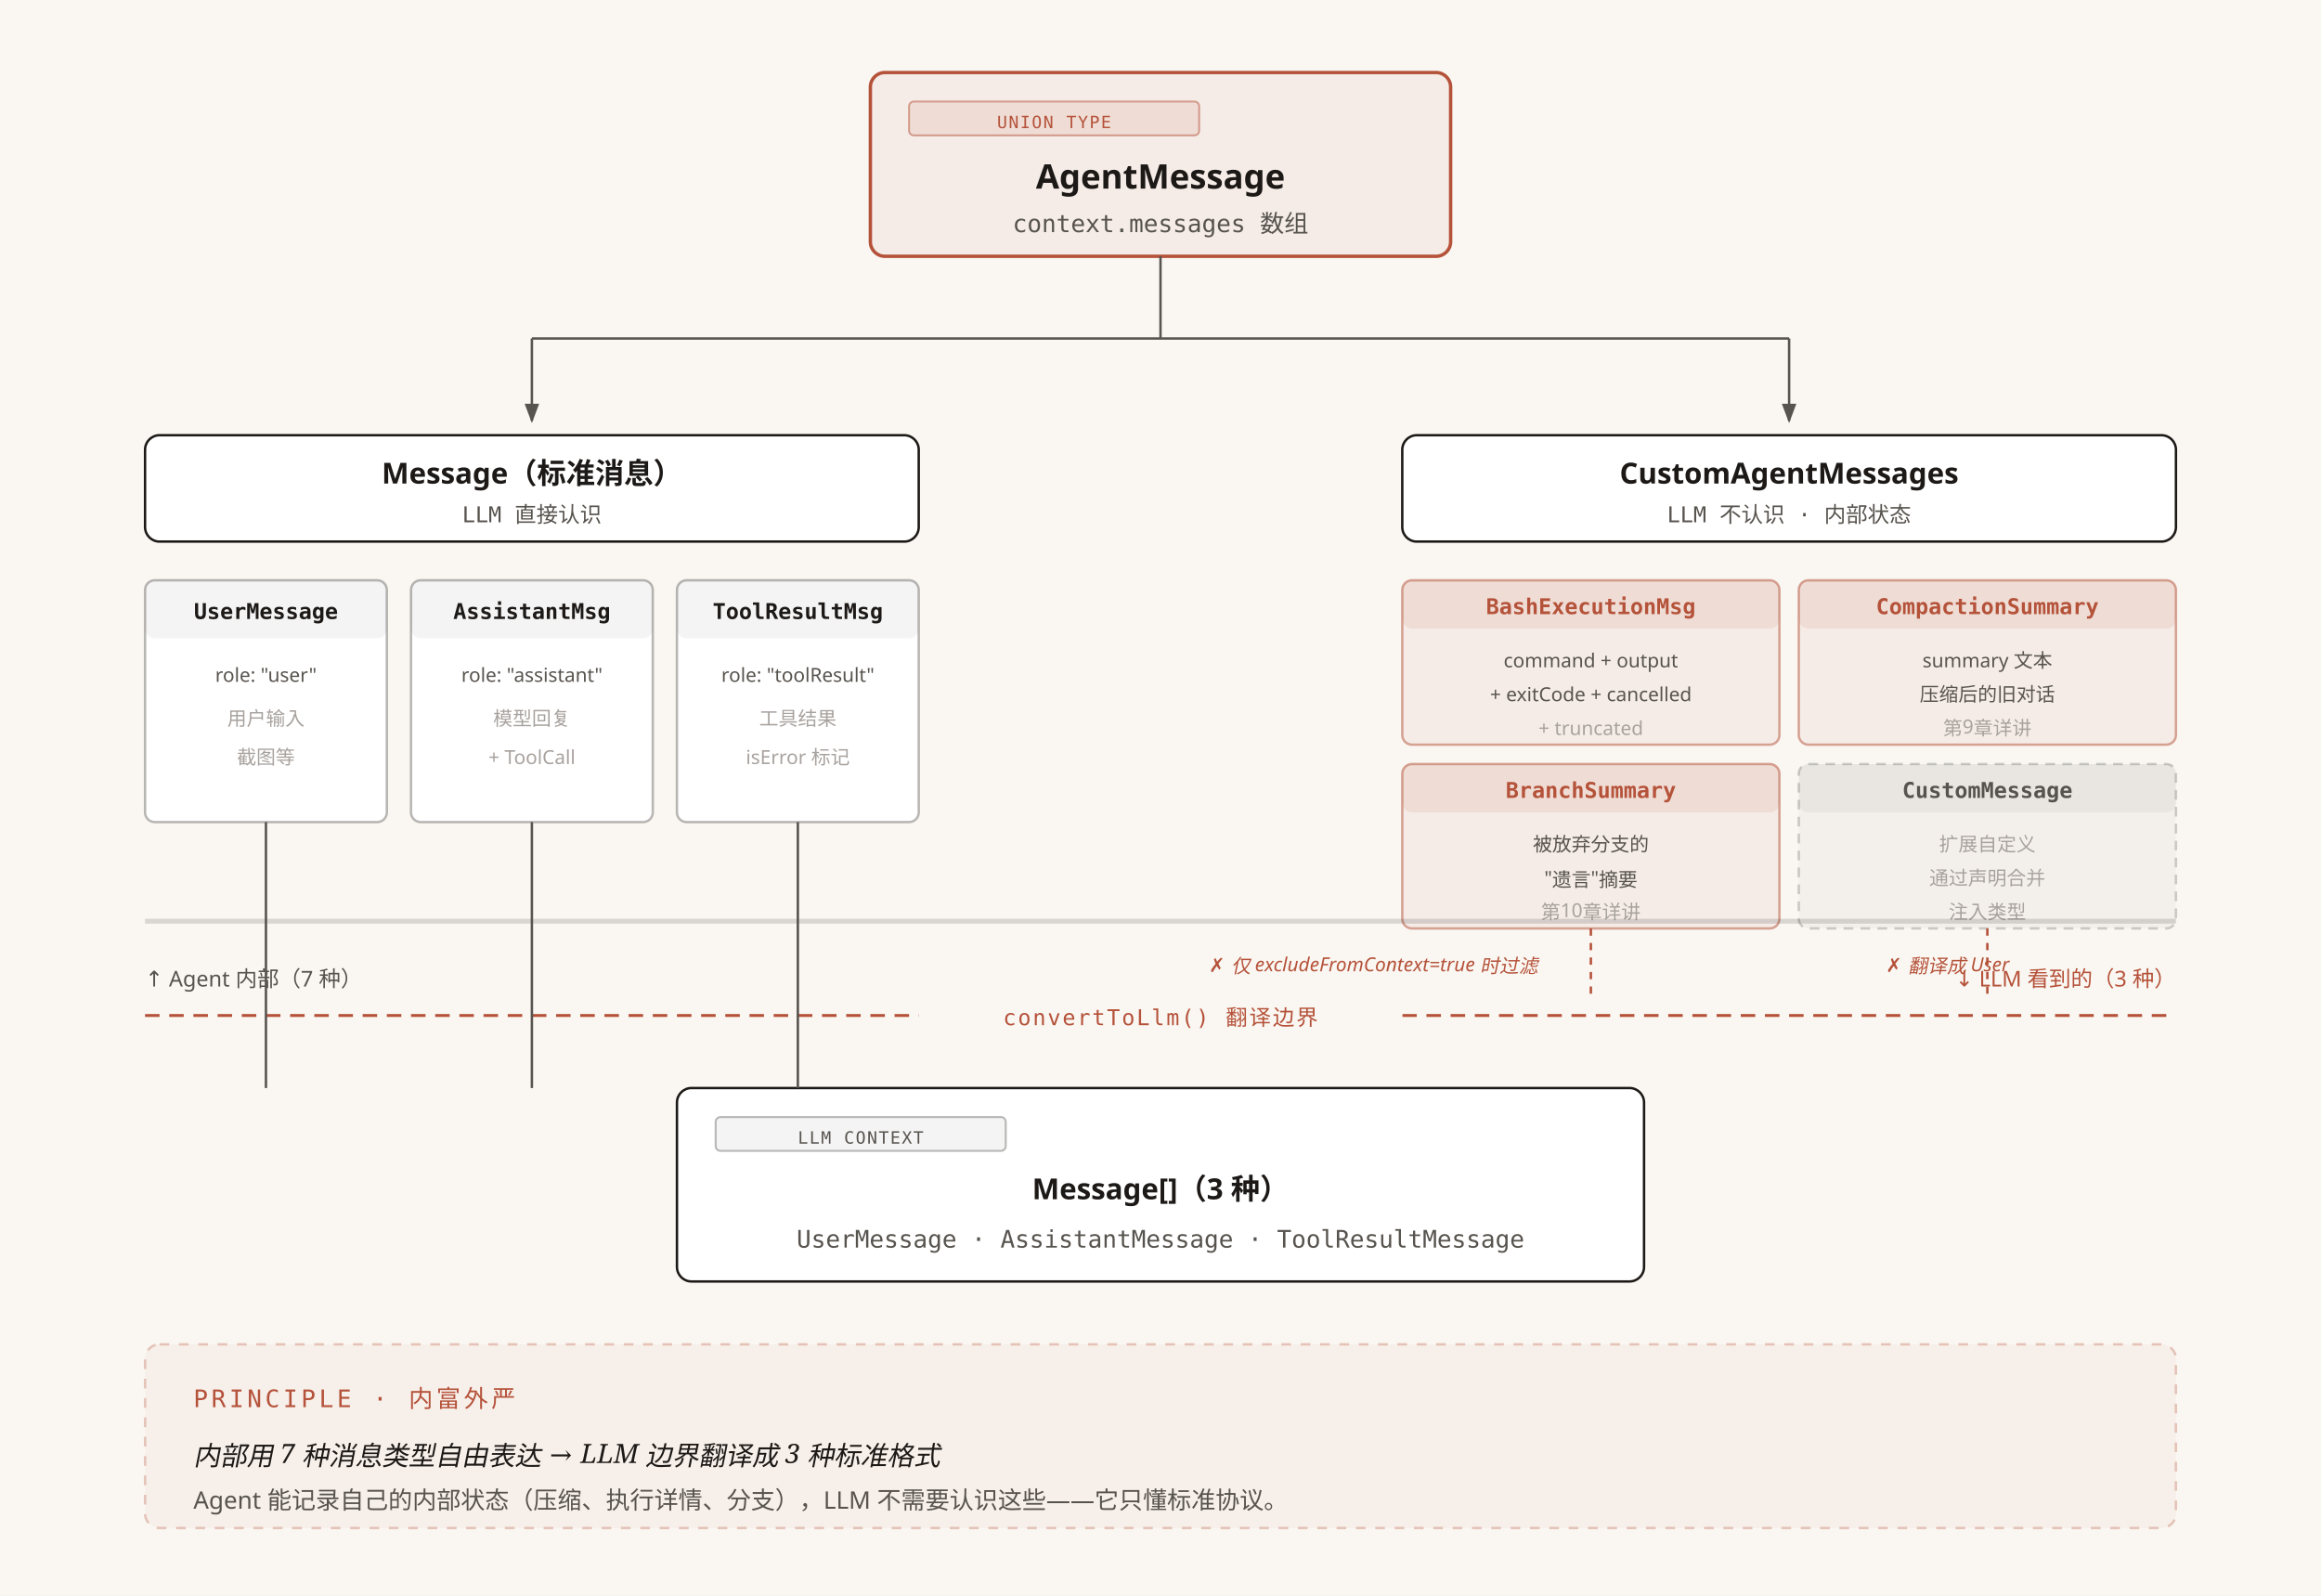
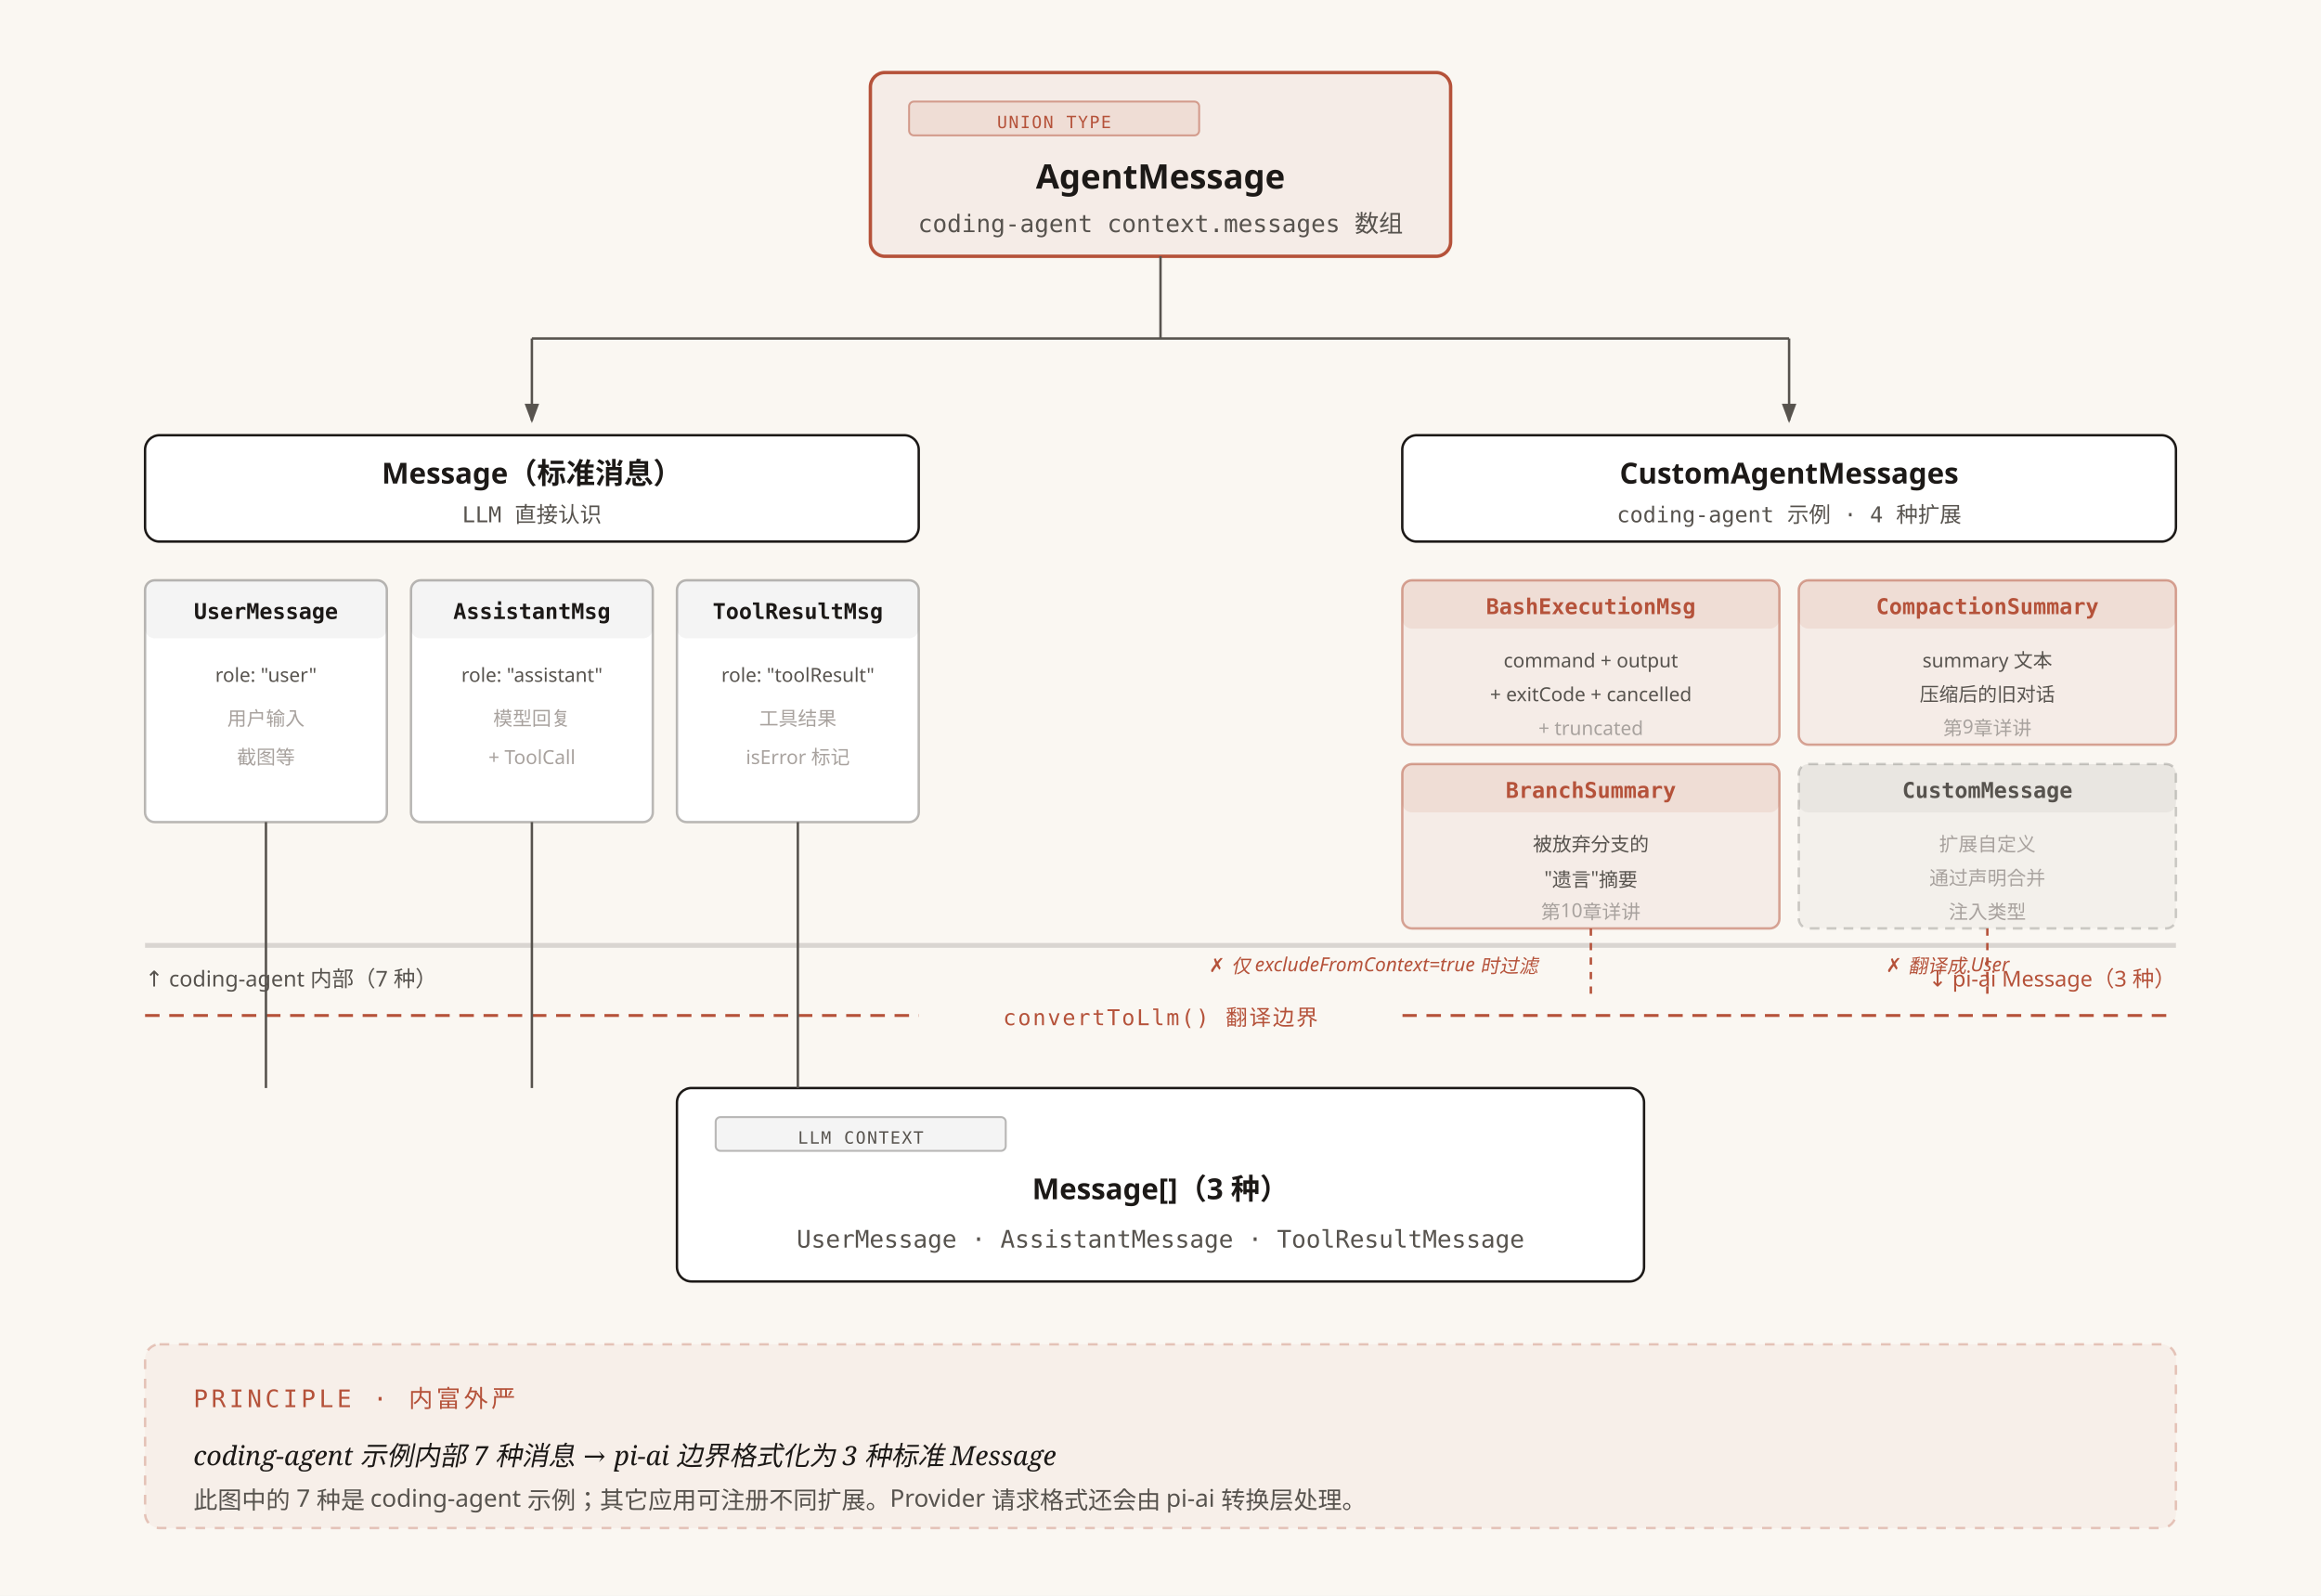
<svg xmlns="http://www.w3.org/2000/svg" viewBox="0 0 960 660">
  <defs>
    <marker id="arrow" markerWidth="8" markerHeight="6" refX="7" refY="3" orient="auto">
      <polygon points="0 0, 8 3, 0 6" fill="#57534e" />
    </marker>
    <marker id="arrow-accent" markerWidth="8" markerHeight="6" refX="7" refY="3" orient="auto">
      <polygon points="0 0, 8 3, 0 6" fill="#b5523a" />
    </marker>
  </defs>
  <rect width="960" height="660" fill="#faf7f2" />
  <rect x="360" y="30" width="240" height="76" rx="6" fill="rgba(181,82,58,0.06)" stroke="#b5523a" stroke-width="1.4" />
  <rect x="376" y="42" width="120" height="14" rx="2" fill="rgba(181,82,58,0.10)" stroke="rgba(181,82,58,0.50)" stroke-width="0.8" />
  <text x="436" y="53" fill="#b5523a" font-size="7" font-family="'Geist Mono', monospace" text-anchor="middle" letter-spacing="0.08em">UNION TYPE</text>
  <text x="480" y="78" fill="#1c1917" font-size="14" font-weight="600" font-family="'Geist', sans-serif" text-anchor="middle">AgentMessage</text>
-   <text x="480" y="96" fill="#57534e" font-size="10" font-family="'Geist Mono', monospace" text-anchor="middle">context.messages 数组</text>
+   <text x="480" y="96" fill="#57534e" font-size="10" font-family="'Geist Mono', monospace" text-anchor="middle">coding-agent context.messages 数组</text>
  <line x1="480" y1="106" x2="480" y2="140" stroke="#57534e" stroke-width="1" />
  <line x1="220" y1="140" x2="740" y2="140" stroke="#57534e" stroke-width="1" />
  <line x1="220" y1="140" x2="220" y2="174" stroke="#57534e" stroke-width="1" marker-end="url(#arrow)" />
  <line x1="740" y1="140" x2="740" y2="174" stroke="#57534e" stroke-width="1" marker-end="url(#arrow)" />
  <rect x="60" y="180" width="320" height="44" rx="6" fill="#ffffff" stroke="#1c1917" stroke-width="1" />
  <text x="220" y="200" fill="#1c1917" font-size="12" font-weight="600" font-family="'Geist', sans-serif" text-anchor="middle">Message（标准消息）</text>
  <text x="220" y="216" fill="#57534e" font-size="9" font-family="'Geist Mono', monospace" text-anchor="middle">LLM 直接认识</text>
  <g>
    <rect x="60" y="240" width="100" height="100" rx="4" fill="#ffffff" stroke="rgba(28,25,23,0.30)" stroke-width="1" />
    <rect x="60" y="240" width="100" height="24" rx="4" fill="rgba(28,25,23,0.05)" />
    <text x="110" y="256" fill="#1c1917" font-size="9" font-weight="600" font-family="'Geist Mono', monospace" text-anchor="middle">UserMessage</text>
    <text x="110" y="282" fill="#57534e" font-size="8" font-family="'Geist', sans-serif" text-anchor="middle">role: "user"</text>
    <text x="110" y="300" fill="#a8a29e" font-size="8" font-family="'Geist', sans-serif" text-anchor="middle">用户输入</text>
    <text x="110" y="316" fill="#a8a29e" font-size="8" font-family="'Geist', sans-serif" text-anchor="middle">截图等</text>
  </g>
  <g>
    <rect x="170" y="240" width="100" height="100" rx="4" fill="#ffffff" stroke="rgba(28,25,23,0.30)" stroke-width="1" />
    <rect x="170" y="240" width="100" height="24" rx="4" fill="rgba(28,25,23,0.05)" />
    <text x="220" y="256" fill="#1c1917" font-size="9" font-weight="600" font-family="'Geist Mono', monospace" text-anchor="middle">AssistantMsg</text>
    <text x="220" y="282" fill="#57534e" font-size="8" font-family="'Geist', sans-serif" text-anchor="middle">role: "assistant"</text>
    <text x="220" y="300" fill="#a8a29e" font-size="8" font-family="'Geist', sans-serif" text-anchor="middle">模型回复</text>
    <text x="220" y="316" fill="#a8a29e" font-size="8" font-family="'Geist', sans-serif" text-anchor="middle">+ ToolCall</text>
  </g>
  <g>
    <rect x="280" y="240" width="100" height="100" rx="4" fill="#ffffff" stroke="rgba(28,25,23,0.30)" stroke-width="1" />
    <rect x="280" y="240" width="100" height="24" rx="4" fill="rgba(28,25,23,0.05)" />
    <text x="330" y="256" fill="#1c1917" font-size="9" font-weight="600" font-family="'Geist Mono', monospace" text-anchor="middle">ToolResultMsg</text>
    <text x="330" y="282" fill="#57534e" font-size="8" font-family="'Geist', sans-serif" text-anchor="middle">role: "toolResult"</text>
    <text x="330" y="300" fill="#a8a29e" font-size="8" font-family="'Geist', sans-serif" text-anchor="middle">工具结果</text>
    <text x="330" y="316" fill="#a8a29e" font-size="8" font-family="'Geist', sans-serif" text-anchor="middle">isError 标记</text>
  </g>
  <rect x="580" y="180" width="320" height="44" rx="6" fill="#ffffff" stroke="#1c1917" stroke-width="1" />
  <text x="740" y="200" fill="#1c1917" font-size="12" font-weight="600" font-family="'Geist', sans-serif" text-anchor="middle">CustomAgentMessages</text>
-   <text x="740" y="216" fill="#57534e" font-size="9" font-family="'Geist Mono', monospace" text-anchor="middle">LLM 不认识 · 内部状态</text>
+   <text x="740" y="216" fill="#57534e" font-size="9" font-family="'Geist Mono', monospace" text-anchor="middle">coding-agent 示例 · 4 种扩展</text>
  <g>
    <rect x="580" y="240" width="156" height="68" rx="4" fill="rgba(181,82,58,0.06)" stroke="rgba(181,82,58,0.50)" stroke-width="1" />
    <rect x="580" y="240" width="156" height="20" rx="4" fill="rgba(181,82,58,0.10)" />
    <text x="658" y="254" fill="#b5523a" font-size="9" font-weight="600" font-family="'Geist Mono', monospace" text-anchor="middle">BashExecutionMsg</text>
    <text x="658" y="276" fill="#57534e" font-size="8" font-family="'Geist', sans-serif" text-anchor="middle">command + output</text>
    <text x="658" y="290" fill="#57534e" font-size="8" font-family="'Geist', sans-serif" text-anchor="middle">+ exitCode + cancelled</text>
    <text x="658" y="304" fill="#a8a29e" font-size="8" font-family="'Geist', sans-serif" text-anchor="middle">+ truncated</text>
  </g>
  <g>
    <rect x="744" y="240" width="156" height="68" rx="4" fill="rgba(181,82,58,0.06)" stroke="rgba(181,82,58,0.50)" stroke-width="1" />
    <rect x="744" y="240" width="156" height="20" rx="4" fill="rgba(181,82,58,0.10)" />
    <text x="822" y="254" fill="#b5523a" font-size="9" font-weight="600" font-family="'Geist Mono', monospace" text-anchor="middle">CompactionSummary</text>
    <text x="822" y="276" fill="#57534e" font-size="8" font-family="'Geist', sans-serif" text-anchor="middle">summary 文本</text>
    <text x="822" y="290" fill="#57534e" font-size="8" font-family="'Geist', sans-serif" text-anchor="middle">压缩后的旧对话</text>
    <text x="822" y="304" fill="#a8a29e" font-size="8" font-family="'Geist', sans-serif" text-anchor="middle">第9章详讲</text>
  </g>
  <g>
    <rect x="580" y="316" width="156" height="68" rx="4" fill="rgba(181,82,58,0.06)" stroke="rgba(181,82,58,0.50)" stroke-width="1" />
    <rect x="580" y="316" width="156" height="20" rx="4" fill="rgba(181,82,58,0.10)" />
    <text x="658" y="330" fill="#b5523a" font-size="9" font-weight="600" font-family="'Geist Mono', monospace" text-anchor="middle">BranchSummary</text>
    <text x="658" y="352" fill="#57534e" font-size="8" font-family="'Geist', sans-serif" text-anchor="middle">被放弃分支的</text>
    <text x="658" y="366" fill="#57534e" font-size="8" font-family="'Geist', sans-serif" text-anchor="middle">"遗言"摘要</text>
    <text x="658" y="380" fill="#a8a29e" font-size="8" font-family="'Geist', sans-serif" text-anchor="middle">第10章详讲</text>
  </g>
  <g>
    <rect x="744" y="316" width="156" height="68" rx="4" fill="rgba(28,25,23,0.03)" stroke="rgba(28,25,23,0.20)" stroke-width="1" stroke-dasharray="4,3" />
    <rect x="744" y="316" width="156" height="20" rx="4" fill="rgba(28,25,23,0.05)" />
    <text x="822" y="330" fill="#57534e" font-size="9" font-weight="600" font-family="'Geist Mono', monospace" text-anchor="middle">CustomMessage</text>
    <text x="822" y="352" fill="#a8a29e" font-size="8" font-family="'Geist', sans-serif" text-anchor="middle">扩展自定义</text>
    <text x="822" y="366" fill="#a8a29e" font-size="8" font-family="'Geist', sans-serif" text-anchor="middle">通过声明合并</text>
    <text x="822" y="380" fill="#a8a29e" font-size="8" font-family="'Geist', sans-serif" text-anchor="middle">注入类型</text>
  </g>
-   <rect x="60" y="380" width="840" height="2" fill="rgba(28,25,23,0.15)" />
+   <rect x="60" y="390" width="840" height="2" fill="rgba(28,25,23,0.15)" />
  <line x1="60" y1="420" x2="900" y2="420" stroke="#b5523a" stroke-width="1.2" stroke-dasharray="6,4" />
  <rect x="380" y="412" width="200" height="16" rx="2" fill="#faf7f2" />
  <text x="480" y="424" fill="#b5523a" font-size="9" font-family="'Geist Mono', monospace" text-anchor="middle" letter-spacing="0.08em">convertToLlm() 翻译边界</text>
-   <text x="60" y="408" fill="#57534e" font-size="9" font-family="'Geist', sans-serif">↑ Agent 内部（7 种）</text>
-   <text x="900" y="408" fill="#b5523a" font-size="9" font-family="'Geist', sans-serif" text-anchor="end">↓ LLM 看到的（3 种）</text>
+   <text x="60" y="408" fill="#57534e" font-size="9" font-family="'Geist', sans-serif">↑ coding-agent 内部（7 种）</text>
+   <text x="900" y="408" fill="#b5523a" font-size="9" font-family="'Geist', sans-serif" text-anchor="end">↓ pi-ai Message（3 种）</text>
  <rect x="280" y="450" width="400" height="80" rx="6" fill="#ffffff" stroke="#1c1917" stroke-width="1" />
  <rect x="296" y="462" width="120" height="14" rx="2" fill="rgba(28,25,23,0.05)" stroke="rgba(28,25,23,0.30)" stroke-width="0.8" />
  <text x="356" y="473" fill="#57534e" font-size="7" font-family="'Geist Mono', monospace" text-anchor="middle" letter-spacing="0.08em">LLM CONTEXT</text>
  <text x="480" y="496" fill="#1c1917" font-size="12" font-weight="600" font-family="'Geist', sans-serif" text-anchor="middle">Message[]（3 种）</text>
  <text x="480" y="516" fill="#57534e" font-size="10" font-family="'Geist Mono', monospace" text-anchor="middle">UserMessage · AssistantMessage · ToolResultMessage</text>
  <line x1="110" y1="340" x2="110" y2="450" stroke="#57534e" stroke-width="1" />
  <line x1="220" y1="340" x2="220" y2="450" stroke="#57534e" stroke-width="1" />
  <line x1="330" y1="340" x2="330" y2="450" stroke="#57534e" stroke-width="1" />
  <line x1="658" y1="384" x2="658" y2="412" stroke="#b5523a" stroke-width="1" stroke-dasharray="3,3" />
  <text x="500" y="402" fill="#b5523a" font-size="8" font-family="'Geist', sans-serif" font-style="italic">✗ 仅 excludeFromContext=true 时过滤</text>
  <line x1="822" y1="384" x2="822" y2="412" stroke="#b5523a" stroke-width="1" stroke-dasharray="3,3" />
  <text x="780" y="402" fill="#b5523a" font-size="8" font-family="'Geist', sans-serif" font-style="italic">✗ 翻译成 User</text>
  <rect x="60" y="556" width="840" height="76" rx="6" fill="rgba(181,82,58,0.05)" stroke="rgba(181,82,58,0.30)" stroke-width="1" stroke-dasharray="4,4" />
  <text x="80" y="582" fill="#b5523a" font-size="10" font-family="'Geist Mono', monospace" letter-spacing="0.14em">PRINCIPLE · 内富外严</text>
  <text x="80" y="606" fill="#1c1917" font-size="11" font-family="'Instrument Serif', 'Source Han Serif SC', serif" font-style="italic">
-       内部用 7 种消息类型自由表达 → LLM 边界翻译成 3 种标准格式
+       coding-agent 示例内部 7 种消息 → pi-ai 边界格式化为 3 种标准 Message
    </text>
  <text x="80" y="624" fill="#57534e" font-size="10" font-family="'Geist', sans-serif">
-       Agent 能记录自己的内部状态（压缩、执行详情、分支），LLM 不需要认识这些——它只懂标准协议。
+       此图中的 7 种是 coding-agent 示例；其它应用可注册不同扩展。Provider 请求格式还会由 pi-ai 转换层处理。
    </text>
</svg>
